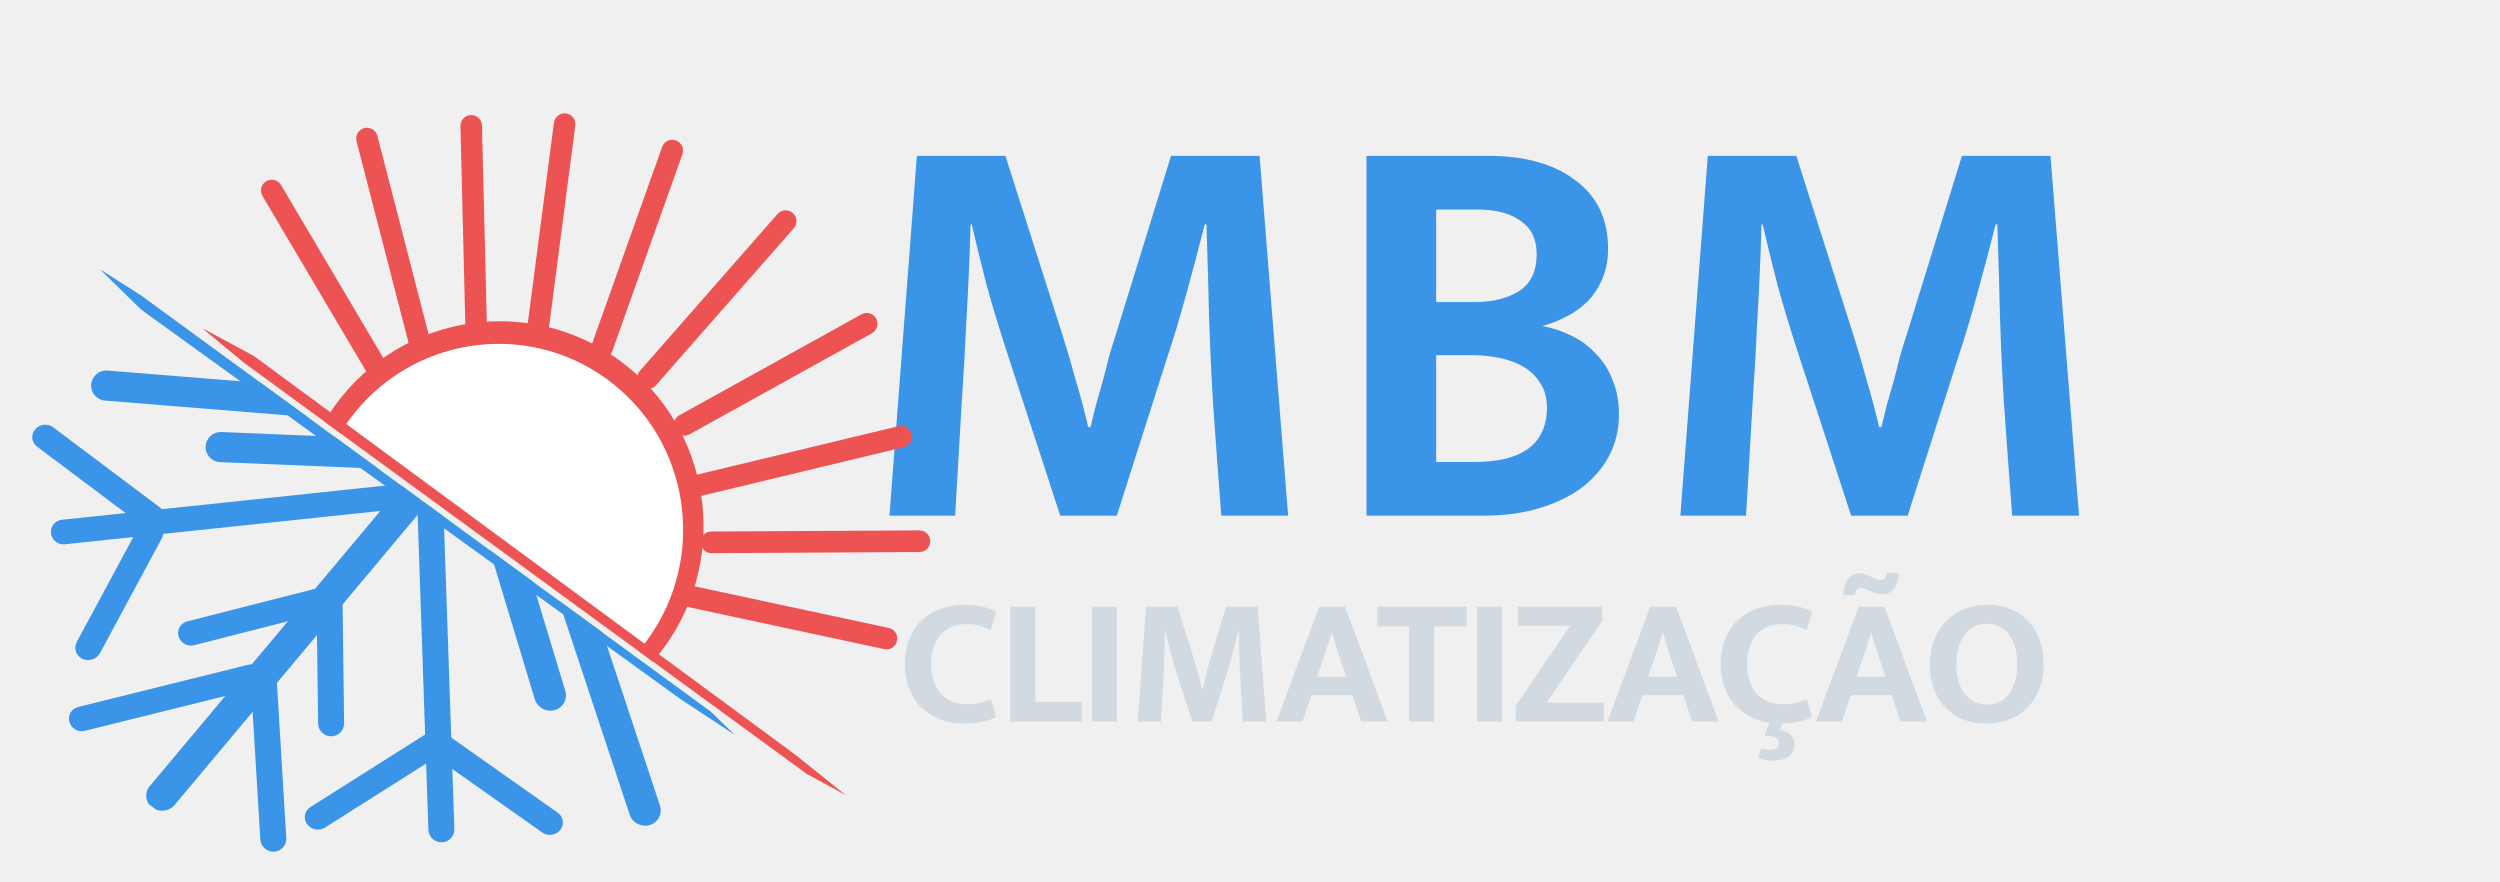
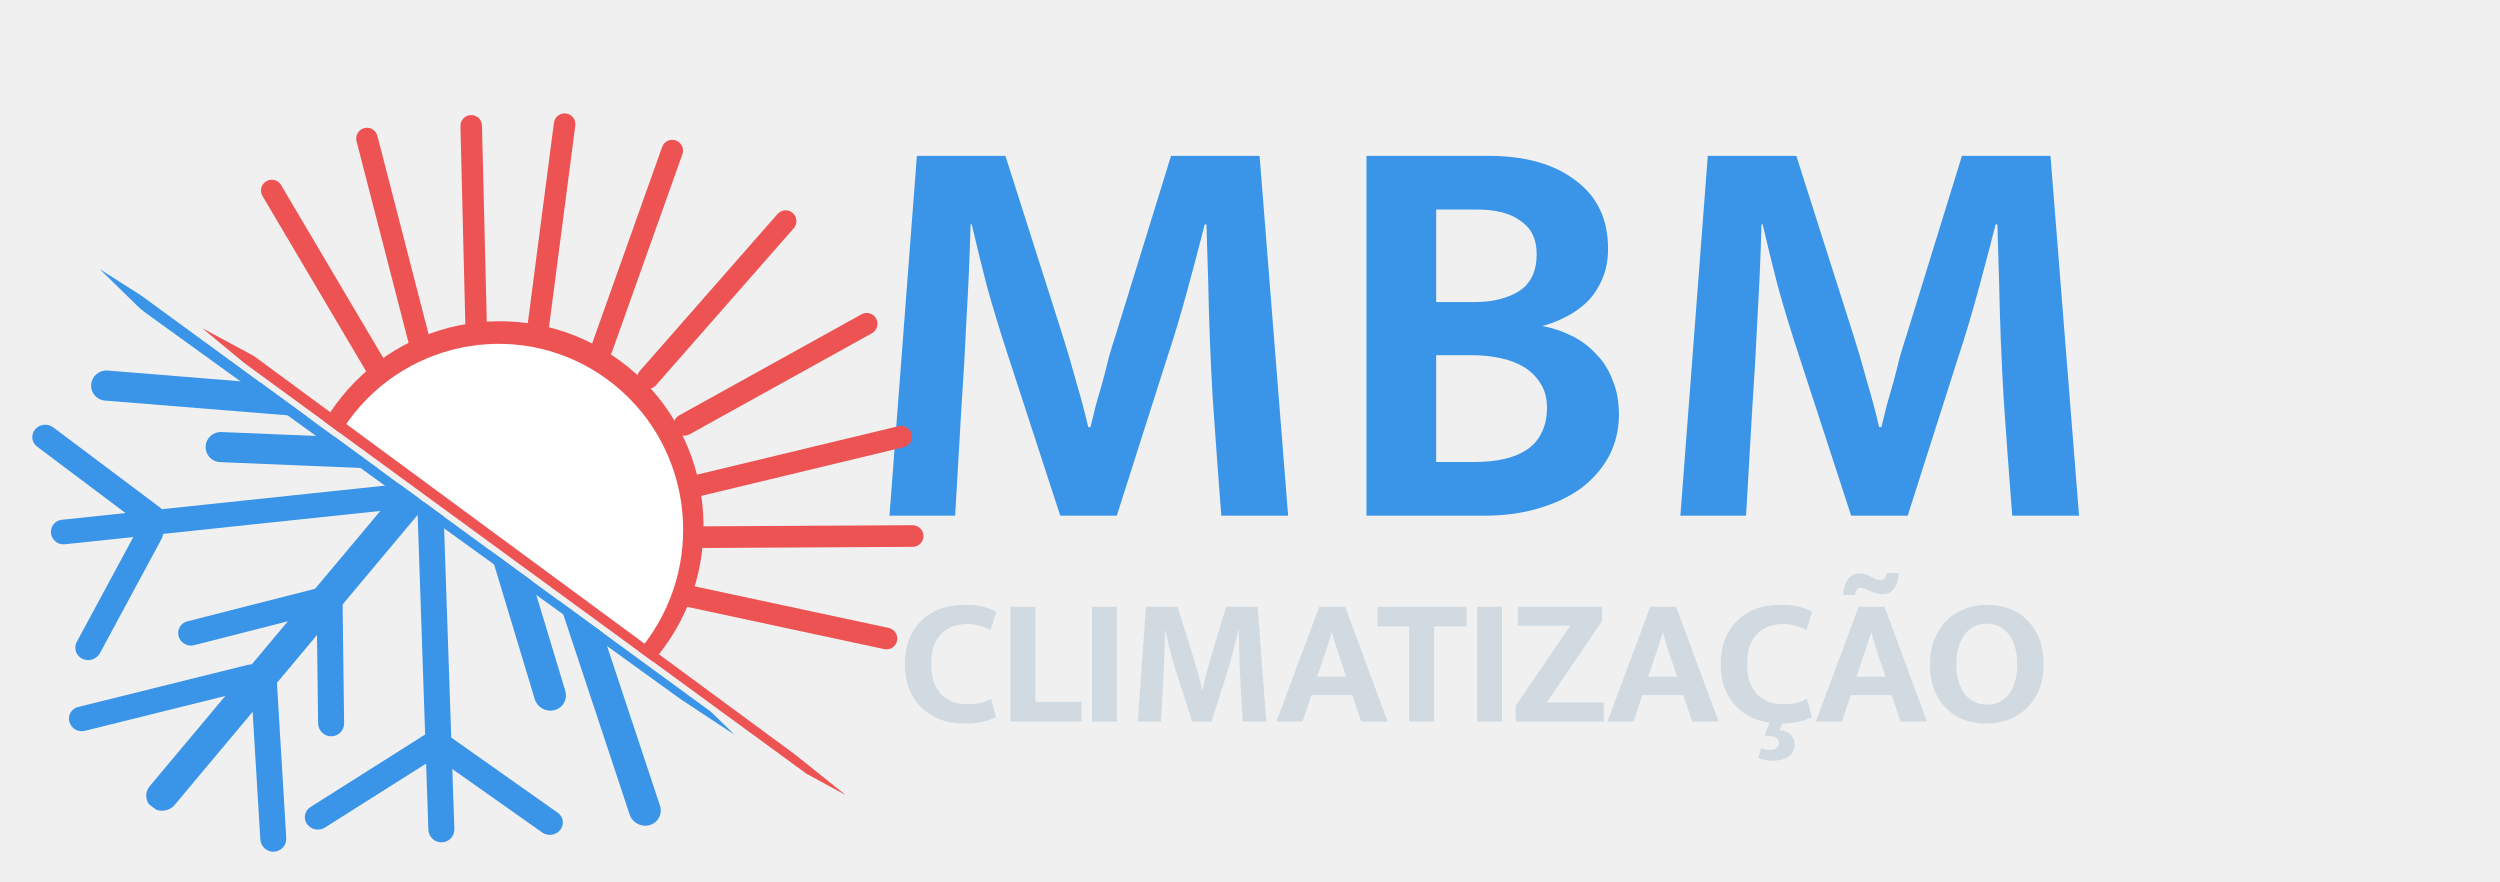
- <svg xmlns="http://www.w3.org/2000/svg" width="9192" height="3241" fill="none">
+ <svg xmlns="http://www.w3.org/2000/svg" width="9192" height="3241" viewBox="0 0 9192 3241" fill="none">
  <g clip-path="url(#clip0_1_75)">
-     <path d="M3371.2 573h325.5l210 659.4c18.2 57.4 35 114.8 50.4 172.2 16.8 56 31.5 111.3 44.1 165.9h8.4c5.6-23.8 11.9-49.7 18.9-77.7l25.2-88.2c8.4-30.8 16.1-60.9 23.1-90.3 8.4-29.4 16.8-56.7 25.2-81.9L4305.7 573h325.5l105 1323h-245.7c-11.2-144.2-21.7-287.7-31.5-430.5-8.4-144.2-14-288.4-16.8-432.6l-6.3-207.9h-6.3c-21 82.6-43.4 167.3-67.2 254.1-23.8 86.8-47.6 165.9-71.4 237.3L4106.2 1896h-207.9l-189-579.6c-32.2-98-59.5-187.6-81.9-268.8-21-82.6-39.2-156.8-54.6-222.6h-4.2c-2.8 109.2-7.7 223.3-14.7 342.3-5.6 119-11.9 228.9-18.9 329.7l-23.1 399h-241.5l100.8-1323zm2100.36 0c135.8 0 242.9 30.1 321.3 90.3 79.8 58.8 119.7 142.8 119.7 252 0 40.6-7 77-21 109.2-12.6 30.8-30.1 58.1-52.5 81.9-22.4 22.4-48.3 41.3-77.7 56.7-29.4 15.4-59.5 27.3-90.3 35.7 37.8 7 73.5 18.9 107.1 35.7 35 16.8 65.1 39.2 90.3 67.2 26.6 26.6 46.9 58.8 60.9 96.6 15.4 36.4 23.1 78.4 23.1 126 0 54.6-11.9 105-35.7 151.2-23.8 44.8-57.4 84-100.8 117.6-43.4 32.2-95.9 57.4-157.5 75.6-60.2 18.2-126.7 27.3-199.5 27.3h-434.7V573h447.3zm-191.1 537.6h142.8c64.4 0 118.3-13.3 161.7-39.9 43.4-28 65.1-73.5 65.1-136.5 0-54.6-19.6-95.2-58.8-121.8-37.8-28-91-42-159.6-42h-151.2v340.2zm0 588h144.9c36.4 0 70.7-3.5 102.9-10.5s60.2-18.2 84-33.6c23.8-15.4 42-35.7 54.6-60.9 14-26.6 21-58.1 21-94.5 0-35-7.7-64.4-23.1-88.2-15.4-25.2-35.7-45.5-60.9-60.9-25.2-15.4-54.6-26.6-88.2-33.6s-68.6-10.5-105-10.5h-130.2v392.7zM6279.21 573h325.5l210 659.4c18.2 57.4 35 114.8 50.4 172.2 16.8 56 31.5 111.3 44.1 165.9h8.4c5.6-23.8 11.9-49.7 18.9-77.7l25.2-88.2c8.4-30.8 16.1-60.9 23.1-90.3 8.4-29.4 16.8-56.7 25.2-81.9l203.7-659.4h325.5l105 1323h-245.7c-11.2-144.2-21.7-287.7-31.5-430.5-8.4-144.2-14-288.4-16.8-432.6l-6.3-207.9h-6.3c-21 82.6-43.4 167.3-67.2 254.1-23.8 86.8-47.6 165.9-71.4 237.3l-184.8 579.6h-207.9l-189-579.6c-32.2-98-59.5-187.6-81.9-268.8-21-82.6-39.2-156.8-54.6-222.6h-4.2c-2.8 109.2-7.7 223.3-14.7 342.3-5.6 119-11.9 228.9-18.9 329.7l-23.1 399h-241.5l100.8-1323z" fill="#3A94E8" />
-     <path d="M3554.6 2589.35c20.55 0 37.97-1.79 52.26-5.36 14.29-3.57 26.58-8.49 36.85-14.74l18.76 67c-10.72 6.25-25.91 11.84-45.56 16.75-19.65 4.91-43.55 7.37-71.69 7.37-31.71 0-60.97-4.91-87.77-14.74-26.8-10.27-50.03-24.79-69.68-43.55-19.21-19.21-34.17-42.21-44.89-69.01-10.72-27.25-16.08-57.84-16.08-91.79 0-33.05 5.14-62.98 15.41-89.78 10.72-26.8 25.46-49.58 44.22-68.34 19.21-19.21 42.43-33.95 69.68-44.22 27.25-10.27 57.62-15.41 91.12-15.41 28.59 0 52.04 2.68 70.35 8.04 18.76 5.36 33.95 11.17 45.56 17.42l-20.77 67.67c-11.61-6.25-24.57-11.39-38.86-15.41-13.85-4.47-29.48-6.7-46.9-6.7-18.31 0-35.51 2.68-51.59 8.04-16.08 5.36-30.15 14.07-42.21 26.13-12.06 11.61-21.66 26.8-28.81 45.56-6.7 18.31-10.05 40.65-10.05 67 0 25.46 3.35 47.57 10.05 66.33 6.7 18.31 15.86 33.5 27.47 45.56 12.06 12.06 25.91 21.22 41.54 27.47 16.08 5.81 33.28 8.71 51.59 8.71zm160.34-358.45h91.79v349.74h170.18V2653h-261.97v-422.1zm391.8 0V2653h-91.79v-422.1h91.79zm106.77 0h115.91l60.3 192.29c2.68 8.49 5.36 17.64 8.04 27.47 3.13 9.83 6.03 19.65 8.71 29.48 2.68 9.83 5.14 19.43 7.37 28.81 2.24 9.38 4.02 18.09 5.36 26.13h2.68c1.34-7.15 3.13-15.41 5.36-24.79 2.24-9.83 4.69-19.88 7.37-30.15 2.68-10.27 5.36-20.32 8.04-30.15 2.68-9.83 5.14-18.76 7.37-26.8l58.29-192.29h115.91l31.49 422.1h-86.43l-8.04-139.36c-2.68-46.45-4.46-93.35-5.36-140.7l-.67-54.94h-2.01c-5.8 24.57-12.28 50.25-19.43 77.05-6.7 26.8-13.17 50.25-19.43 70.35l-59.63 187.6h-71.02l-60.97-188.27c-7.59-24.12-14.74-49.58-21.44-76.38-6.7-26.8-12.06-50.25-16.08-70.35h-2.01c0 16.08-.22 33.05-.67 50.92-.44 17.42-1.11 34.84-2.01 52.26-.44 17.42-1.11 34.62-2.01 51.59-.44 16.53-1.11 31.71-2.01 45.56l-8.04 134.67h-85.09l30.15-422.1zm629.14 257.28h107.2l-19.43-56.28a1198.16 1198.16 0 01-17.42-52.26c-5.36-17.87-10.5-35.73-15.41-53.6h-1.34c-4.91 16.97-10.27 34.39-16.08 52.26a8062.05 8062.05 0 01-18.09 53.6l-19.43 56.28zm8.04-257.28h95.14l156.11 422.1h-97.15l-32.83-97.15h-150.08l-32.83 97.15h-95.81l157.45-422.1zm541.47 0v72.36H5272.9V2653h-91.79v-349.74h-116.58v-72.36h327.63zm130.53 0V2653h-91.79v-422.1h91.79zm368.07 0v52.26l-204.35 300.16h210.38V2653h-323.61v-58.29l200.33-294.13h-192.96v-69.68h310.21zm168.93 257.28h107.2l-19.43-56.28a1198.16 1198.16 0 01-17.42-52.26 2451.91 2451.91 0 01-15.41-53.6h-1.34c-4.91 16.97-10.27 34.39-16.08 52.26-5.8 17.42-11.83 35.29-18.09 53.6l-19.43 56.28zm8.04-257.28h95.14l156.11 422.1h-97.15l-32.83-97.15h-150.08l-32.83 97.15h-95.81l157.45-422.1zm486.61 358.45c20.55 0 37.97-1.79 52.26-5.36 14.3-3.57 26.58-8.49 36.85-14.74l18.76 67c-10.27 5.81-24.56 11.17-42.88 16.08-17.86 4.47-40.2 7.15-67 8.04l-8.71 24.12c17.42 1.34 30.82 6.92 40.2 16.75 9.83 9.83 14.74 21.22 14.74 34.17 0 20.55-7.59 35.96-22.78 46.23-15.18 10.27-34.17 15.41-56.95 15.41-11.16 0-21.66-1.12-31.49-3.35-9.38-1.79-16.97-3.8-22.78-6.03l10.72-36.85c5.36 2.23 10.5 3.8 15.41 4.69 5.36.89 11.62 1.34 18.76 1.34 9.83 0 17.42-2.01 22.78-6.03 5.81-4.02 8.71-10.27 8.71-18.76 0-7.59-3.57-14.07-10.72-19.43-7.14-4.91-21.21-7.37-42.21-7.37l18.09-48.24c-26.8-3.57-51.36-11.17-73.7-22.78-21.88-11.61-40.64-26.58-56.28-44.89-15.63-18.31-27.91-39.98-36.85-64.99-8.48-25.01-12.73-52.71-12.73-83.08 0-33.05 5.14-62.98 15.41-89.78 10.72-26.8 25.46-49.58 44.22-68.34 19.21-19.21 42.44-33.95 69.68-44.22 27.25-10.27 57.62-15.41 91.12-15.41 28.59 0 52.04 2.68 70.35 8.04 18.76 5.36 33.95 11.17 45.56 17.42l-20.77 67.67c-11.61-6.25-24.56-11.39-38.86-15.41-13.84-4.47-29.48-6.7-46.9-6.7-18.31 0-35.51 2.68-51.59 8.04-16.08 5.36-30.15 14.07-42.21 26.13-12.06 11.61-21.66 26.8-28.81 45.56-6.7 18.31-10.05 40.65-10.05 67 0 25.46 3.35 47.57 10.05 66.33 6.7 18.31 15.86 33.5 27.47 45.56 12.06 12.06 25.91 21.22 41.54 27.47 16.08 5.81 33.28 8.71 51.59 8.71zm223.32-402c0-21.89 5.14-40.42 15.41-55.61 10.27-15.63 25.24-23.45 44.89-23.45 8.49 0 16.08 1.34 22.78 4.02 6.7 2.23 12.95 4.91 18.76 8.04 6.25 3.13 12.06 6.03 17.42 8.71a50.066 50.066 0 0018.09 3.35c7.15 0 12.28-2.46 15.41-7.37 3.57-4.91 5.81-11.17 6.7-18.76h43.55c0 22.78-5.14 41.54-15.41 56.28-10.27 14.74-24.57 22.11-42.88 22.11-8.93 0-17.2-1.12-24.79-3.35-7.59-2.68-14.74-5.36-21.44-8.04-6.7-3.13-12.95-5.81-18.76-8.04-5.36-2.68-10.5-4.02-15.41-4.02-7.59 0-12.95 2.68-16.08 8.04-2.68 4.91-4.24 10.94-4.69 18.09h-43.55zm48.24 300.83h107.2l-19.43-56.28a1198.16 1198.16 0 01-17.42-52.26c-5.36-17.87-10.5-35.73-15.41-53.6h-1.34c-4.91 16.97-10.27 34.39-16.08 52.26a8062.05 8062.05 0 01-18.09 53.6l-19.43 56.28zm8.04-257.28h95.14l156.11 422.1h-97.15l-32.83-97.15h-150.08L6772.3 2653h-95.81l157.45-422.1zm472.46-7.37c29.93 0 57.62 4.91 83.08 14.74s47.35 24.12 65.66 42.88c18.31 18.31 32.61 41.09 42.88 68.34 10.72 27.25 16.08 58.29 16.08 93.13 0 33.95-5.36 64.32-16.08 91.12-10.72 26.8-25.46 49.58-44.22 68.34-18.76 18.76-41.09 33.28-67 43.55-25.46 9.83-53.15 14.74-83.08 14.74s-57.62-4.69-83.08-14.07c-25.46-9.83-47.35-23.9-65.66-42.21-18.31-18.76-32.83-41.54-43.55-68.34-10.27-27.25-15.41-58.29-15.41-93.13 0-33.95 5.36-64.32 16.08-91.12 10.72-27.25 25.46-50.25 44.22-69.01 18.76-19.21 40.87-33.72 66.33-43.55 25.91-10.27 53.82-15.41 83.75-15.41zm-113.23 219.09c0 25.01 2.9 46.9 8.71 65.66 6.25 18.31 14.52 33.72 24.79 46.23 10.27 12.06 22.11 21.22 35.51 27.47 13.85 5.81 28.59 8.71 44.22 8.71 15.19 0 29.48-2.9 42.88-8.71 13.85-6.25 25.68-15.41 35.51-27.47 9.83-12.51 17.64-27.92 23.45-46.23 5.81-18.76 8.71-40.65 8.71-65.66 0-25.91-3.13-48.24-9.38-67-5.81-18.76-13.85-34.17-24.12-46.23-10.27-12.51-22.33-21.66-36.18-27.47-13.4-5.81-27.92-8.71-43.55-8.71-15.63 0-30.15 3.13-43.55 9.38-13.4 6.25-25.01 15.63-34.84 28.14-9.83 12.06-17.64 27.47-23.45 46.23-5.81 18.76-8.71 40.65-8.71 65.66z" fill="#D1DAE1" />
+     <path d="M3371.2 573H3696.7L3906.7 1232.4C3924.9 1289.8 3941.7 1347.2 3957.1 1404.6C3973.9 1460.6 3988.6 1515.9 4001.2 1570.5H4009.6C4015.2 1546.7 4021.5 1520.8 4028.5 1492.8C4036.9 1463.4 4045.3 1434 4053.7 1404.6C4062.1 1373.8 4069.8 1343.7 4076.8 1314.3C4085.2 1284.9 4093.6 1257.6 4102 1232.4L4305.7 573H4631.2L4736.2 1896H4490.5C4479.3 1751.8 4468.8 1608.3 4459 1465.5C4450.6 1321.3 4445 1177.1 4442.2 1032.9L4435.9 825H4429.6C4408.6 907.6 4386.2 992.3 4362.4 1079.1C4338.6 1165.9 4314.8 1245 4291 1316.4L4106.2 1896H3898.3L3709.3 1316.4C3677.1 1218.4 3649.8 1128.8 3627.4 1047.6C3606.4 965 3588.2 890.8 3572.8 825H3568.6C3565.8 934.2 3560.9 1048.3 3553.9 1167.3C3548.3 1286.3 3542 1396.2 3535 1497L3511.9 1896H3270.4L3371.2 573ZM5471.56 573C5607.36 573 5714.46 603.1 5792.86 663.3C5872.66 722.1 5912.56 806.1 5912.56 915.3C5912.56 955.9 5905.56 992.3 5891.56 1024.5C5878.96 1055.3 5861.46 1082.6 5839.06 1106.4C5816.66 1128.8 5790.76 1147.7 5761.36 1163.1C5731.96 1178.5 5701.86 1190.4 5671.06 1198.8C5708.86 1205.8 5744.56 1217.7 5778.16 1234.5C5813.16 1251.3 5843.26 1273.7 5868.46 1301.7C5895.06 1328.3 5915.36 1360.5 5929.36 1398.3C5944.76 1434.7 5952.46 1476.7 5952.46 1524.3C5952.46 1578.9 5940.56 1629.3 5916.76 1675.5C5892.96 1720.3 5859.36 1759.5 5815.96 1793.1C5772.56 1825.3 5720.06 1850.5 5658.46 1868.7C5598.26 1886.9 5531.76 1896 5458.96 1896H5024.26V573H5471.56ZM5280.46 1110.6H5423.26C5487.66 1110.6 5541.56 1097.3 5584.96 1070.7C5628.36 1042.7 5650.06 997.2 5650.06 934.2C5650.06 879.6 5630.46 839 5591.26 812.4C5553.46 784.4 5500.26 770.4 5431.66 770.4H5280.46V1110.6ZM5280.46 1698.6H5425.36C5461.76 1698.6 5496.06 1695.1 5528.26 1688.1C5560.46 1681.1 5588.46 1669.9 5612.26 1654.5C5636.06 1639.1 5654.26 1618.8 5666.86 1593.6C5680.86 1567 5687.86 1535.5 5687.86 1499.1C5687.86 1464.1 5680.16 1434.7 5664.76 1410.9C5649.36 1385.7 5629.06 1365.4 5603.86 1350C5578.66 1334.6 5549.26 1323.4 5515.66 1316.4C5482.06 1309.4 5447.06 1305.9 5410.66 1305.9H5280.46V1698.6ZM6279.21 573H6604.71L6814.71 1232.4C6832.91 1289.8 6849.71 1347.2 6865.11 1404.6C6881.91 1460.6 6896.61 1515.9 6909.21 1570.5H6917.61C6923.21 1546.7 6929.51 1520.8 6936.51 1492.8C6944.91 1463.4 6953.31 1434 6961.71 1404.6C6970.11 1373.8 6977.81 1343.7 6984.81 1314.3C6993.21 1284.9 7001.61 1257.6 7010.01 1232.4L7213.71 573H7539.21L7644.21 1896H7398.51C7387.31 1751.8 7376.81 1608.3 7367.01 1465.5C7358.61 1321.3 7353.01 1177.1 7350.21 1032.9L7343.91 825H7337.61C7316.61 907.6 7294.21 992.3 7270.41 1079.1C7246.61 1165.9 7222.81 1245 7199.01 1316.4L7014.21 1896H6806.31L6617.31 1316.4C6585.11 1218.4 6557.81 1128.8 6535.41 1047.6C6514.41 965 6496.21 890.8 6480.81 825H6476.61C6473.81 934.2 6468.91 1048.3 6461.91 1167.3C6456.31 1286.3 6450.01 1396.2 6443.01 1497L6419.91 1896H6178.41L6279.21 573Z" fill="#3A94E8" />
+     <path d="M3554.6 2589.35C3575.15 2589.35 3592.57 2587.56 3606.86 2583.99C3621.15 2580.42 3633.44 2575.5 3643.71 2569.25L3662.47 2636.25C3651.75 2642.5 3636.56 2648.09 3616.91 2653C3597.26 2657.91 3573.36 2660.37 3545.22 2660.37C3513.51 2660.37 3484.25 2655.46 3457.45 2645.63C3430.65 2635.36 3407.42 2620.84 3387.77 2602.08C3368.56 2582.87 3353.6 2559.87 3342.88 2533.07C3332.16 2505.82 3326.8 2475.23 3326.8 2441.28C3326.8 2408.23 3331.94 2378.3 3342.21 2351.5C3352.93 2324.7 3367.67 2301.92 3386.43 2283.16C3405.64 2263.95 3428.86 2249.21 3456.11 2238.94C3483.36 2228.67 3513.73 2223.53 3547.23 2223.53C3575.82 2223.53 3599.27 2226.21 3617.58 2231.57C3636.34 2236.93 3651.53 2242.74 3663.14 2248.99L3642.37 2316.66C3630.76 2310.41 3617.8 2305.27 3603.51 2301.25C3589.66 2296.78 3574.03 2294.55 3556.61 2294.55C3538.3 2294.55 3521.1 2297.23 3505.02 2302.59C3488.94 2307.95 3474.87 2316.66 3462.81 2328.72C3450.75 2340.33 3441.15 2355.52 3434 2374.28C3427.3 2392.59 3423.95 2414.93 3423.95 2441.28C3423.95 2466.74 3427.3 2488.85 3434 2507.61C3440.7 2525.92 3449.86 2541.11 3461.47 2553.17C3473.53 2565.23 3487.38 2574.39 3503.01 2580.64C3519.09 2586.45 3536.29 2589.35 3554.6 2589.35ZM3714.94 2230.9H3806.73V2580.64H3976.91V2653H3714.94V2230.9ZM4106.74 2230.9V2653H4014.95V2230.9H4106.74ZM4213.51 2230.9H4329.42L4389.72 2423.19C4392.4 2431.68 4395.08 2440.83 4397.76 2450.66C4400.89 2460.49 4403.79 2470.31 4406.47 2480.14C4409.15 2489.97 4411.61 2499.57 4413.84 2508.95C4416.08 2518.33 4417.86 2527.04 4419.2 2535.08H4421.88C4423.22 2527.93 4425.01 2519.67 4427.24 2510.29C4429.48 2500.46 4431.93 2490.41 4434.61 2480.14C4437.29 2469.87 4439.97 2459.82 4442.65 2449.99C4445.33 2440.16 4447.79 2431.23 4450.02 2423.19L4508.31 2230.9H4624.22L4655.71 2653H4569.28C4566.6 2606.55 4563.92 2560.09 4561.24 2513.64C4558.56 2467.19 4556.78 2420.29 4555.88 2372.94L4555.21 2318H4553.2C4547.4 2342.57 4540.92 2368.25 4533.77 2395.05C4527.07 2421.85 4520.6 2445.3 4514.34 2465.4L4454.71 2653H4383.69L4322.72 2464.73C4315.13 2440.61 4307.98 2415.15 4301.28 2388.35C4294.58 2361.55 4289.22 2338.1 4285.2 2318H4283.19C4283.19 2334.08 4282.97 2351.05 4282.52 2368.92C4282.08 2386.34 4281.41 2403.76 4280.51 2421.18C4280.07 2438.6 4279.4 2455.8 4278.5 2472.77C4278.06 2489.3 4277.39 2504.48 4276.49 2518.33L4268.45 2653H4183.36L4213.51 2230.9ZM4842.65 2488.18H4949.85L4930.42 2431.9C4924.17 2414.48 4918.36 2397.06 4913 2379.64C4907.64 2361.77 4902.5 2343.91 4897.59 2326.04H4896.25C4891.34 2343.01 4885.98 2360.43 4880.17 2378.3C4874.36 2395.72 4868.33 2413.59 4862.08 2431.9L4842.65 2488.18ZM4850.69 2230.9H4945.83L5101.94 2653H5004.79L4971.96 2555.85H4821.88L4789.05 2653H4693.24L4850.69 2230.9ZM5392.16 2230.9V2303.26H5272.9V2653H5181.11V2303.26H5064.53V2230.9H5392.16ZM5522.69 2230.9V2653H5430.9V2230.9H5522.69ZM5890.76 2230.9V2283.16L5686.41 2583.32H5896.79V2653H5573.18V2594.71L5773.51 2300.58H5580.55V2230.9H5890.76ZM6059.69 2488.18H6166.89L6147.46 2431.9C6141.21 2414.48 6135.4 2397.06 6130.04 2379.64C6124.68 2361.77 6119.55 2343.91 6114.63 2326.04H6113.29C6108.38 2343.01 6103.02 2360.43 6097.21 2378.3C6091.41 2395.72 6085.38 2413.59 6079.12 2431.9L6059.69 2488.18ZM6067.73 2230.9H6162.87L6318.98 2653H6221.83L6189 2555.85H6038.92L6006.09 2653H5910.28L6067.73 2230.9ZM6554.34 2589.35C6574.89 2589.35 6592.31 2587.56 6606.6 2583.99C6620.9 2580.42 6633.18 2575.5 6643.45 2569.25L6662.21 2636.25C6651.94 2642.06 6637.65 2647.42 6619.33 2652.33C6601.47 2656.8 6579.13 2659.48 6552.33 2660.37L6543.62 2684.49C6561.04 2685.83 6574.44 2691.41 6583.82 2701.24C6593.65 2711.07 6598.56 2722.46 6598.56 2735.41C6598.56 2755.96 6590.97 2771.37 6575.78 2781.64C6560.6 2791.91 6541.61 2797.05 6518.83 2797.05C6507.67 2797.05 6497.17 2795.93 6487.34 2793.7C6477.96 2791.91 6470.37 2789.9 6464.56 2787.67L6475.28 2750.82C6480.64 2753.05 6485.78 2754.62 6490.69 2755.51C6496.05 2756.4 6502.31 2756.85 6509.45 2756.85C6519.28 2756.85 6526.87 2754.84 6532.23 2750.82C6538.04 2746.8 6540.94 2740.55 6540.94 2732.06C6540.94 2724.47 6537.37 2717.99 6530.22 2712.63C6523.08 2707.72 6509.01 2705.26 6488.01 2705.26L6506.1 2657.02C6479.3 2653.45 6454.74 2645.85 6432.4 2634.24C6410.52 2622.63 6391.76 2607.66 6376.12 2589.35C6360.49 2571.04 6348.21 2549.37 6339.27 2524.36C6330.79 2499.35 6326.54 2471.65 6326.54 2441.28C6326.54 2408.23 6331.68 2378.3 6341.95 2351.5C6352.67 2324.7 6367.41 2301.92 6386.17 2283.16C6405.38 2263.95 6428.61 2249.21 6455.85 2238.94C6483.1 2228.67 6513.47 2223.53 6546.97 2223.53C6575.56 2223.53 6599.01 2226.21 6617.32 2231.57C6636.08 2236.93 6651.27 2242.74 6662.88 2248.99L6642.11 2316.66C6630.5 2310.41 6617.55 2305.27 6603.25 2301.25C6589.41 2296.78 6573.77 2294.55 6556.35 2294.55C6538.04 2294.55 6520.84 2297.23 6504.76 2302.59C6488.68 2307.95 6474.61 2316.66 6462.55 2328.72C6450.49 2340.33 6440.89 2355.52 6433.74 2374.28C6427.04 2392.59 6423.69 2414.93 6423.69 2441.28C6423.69 2466.74 6427.04 2488.85 6433.74 2507.61C6440.44 2525.92 6449.6 2541.11 6461.21 2553.17C6473.27 2565.23 6487.12 2574.39 6502.75 2580.64C6518.83 2586.45 6536.03 2589.35 6554.34 2589.35ZM6777.66 2187.35C6777.66 2165.46 6782.8 2146.93 6793.07 2131.74C6803.34 2116.11 6818.31 2108.29 6837.96 2108.29C6846.45 2108.29 6854.04 2109.63 6860.74 2112.31C6867.44 2114.54 6873.69 2117.22 6879.5 2120.35C6885.75 2123.48 6891.56 2126.38 6896.92 2129.06C6902.73 2131.29 6908.76 2132.41 6915.01 2132.41C6922.16 2132.41 6927.29 2129.95 6930.42 2125.04C6933.99 2120.13 6936.23 2113.87 6937.12 2106.28H6980.67C6980.67 2129.06 6975.53 2147.82 6965.26 2162.56C6954.99 2177.3 6940.69 2184.67 6922.38 2184.67C6913.45 2184.67 6905.18 2183.55 6897.59 2181.32C6890 2178.64 6882.85 2175.96 6876.15 2173.28C6869.45 2170.15 6863.2 2167.47 6857.39 2165.24C6852.03 2162.56 6846.89 2161.22 6841.98 2161.22C6834.39 2161.22 6829.03 2163.9 6825.9 2169.26C6823.22 2174.17 6821.66 2180.2 6821.21 2187.35H6777.66ZM6825.9 2488.18H6933.1L6913.67 2431.9C6907.42 2414.48 6901.61 2397.06 6896.25 2379.64C6890.89 2361.77 6885.75 2343.91 6880.84 2326.04H6879.5C6874.59 2343.01 6869.23 2360.43 6863.42 2378.3C6857.61 2395.72 6851.58 2413.59 6845.33 2431.9L6825.9 2488.18ZM6833.94 2230.9H6929.08L7085.19 2653H6988.04L6955.21 2555.85H6805.13L6772.3 2653H6676.49L6833.94 2230.9ZM7306.4 2223.53C7336.33 2223.53 7364.02 2228.44 7389.48 2238.27C7414.94 2248.1 7436.83 2262.39 7455.14 2281.15C7473.45 2299.46 7487.75 2322.24 7498.02 2349.49C7508.74 2376.74 7514.1 2407.78 7514.1 2442.62C7514.1 2476.57 7508.74 2506.94 7498.02 2533.74C7487.3 2560.54 7472.56 2583.32 7453.8 2602.08C7435.04 2620.84 7412.71 2635.36 7386.8 2645.63C7361.34 2655.46 7333.65 2660.37 7303.72 2660.37C7273.79 2660.37 7246.1 2655.68 7220.64 2646.3C7195.18 2636.47 7173.29 2622.4 7154.98 2604.09C7136.67 2585.33 7122.15 2562.55 7111.43 2535.75C7101.16 2508.5 7096.02 2477.46 7096.02 2442.62C7096.02 2408.67 7101.38 2378.3 7112.1 2351.5C7122.82 2324.25 7137.56 2301.25 7156.32 2282.49C7175.08 2263.28 7197.19 2248.77 7222.65 2238.94C7248.56 2228.67 7276.47 2223.53 7306.4 2223.53ZM7193.17 2442.62C7193.17 2467.63 7196.07 2489.52 7201.88 2508.28C7208.13 2526.59 7216.4 2542 7226.67 2554.51C7236.94 2566.57 7248.78 2575.73 7262.18 2581.98C7276.03 2587.79 7290.77 2590.69 7306.4 2590.69C7321.59 2590.69 7335.88 2587.79 7349.28 2581.98C7363.13 2575.73 7374.96 2566.57 7384.79 2554.51C7394.62 2542 7402.43 2526.59 7408.24 2508.28C7414.05 2489.52 7416.95 2467.63 7416.95 2442.62C7416.95 2416.71 7413.82 2394.38 7407.57 2375.62C7401.76 2356.86 7393.72 2341.45 7383.45 2329.39C7373.18 2316.88 7361.12 2307.73 7347.27 2301.92C7333.87 2296.11 7319.35 2293.21 7303.72 2293.21C7288.09 2293.21 7273.57 2296.34 7260.17 2302.59C7246.77 2308.84 7235.16 2318.22 7225.33 2330.73C7215.5 2342.79 7207.69 2358.2 7201.88 2376.96C7196.07 2395.72 7193.17 2417.61 7193.17 2442.62Z" fill="#D1DAE1" />
    <g clip-path="url(#clip1_1_75)">
      <g clip-path="url(#clip2_1_75)">
-         <rect width="848.535" height="79.254" rx="39.627" transform="matrix(-.50893 -.8608 .85845 -.5129 1376.85 1417.08)" fill="#ED5353" />
-         <rect width="849.197" height="79.192" rx="39.596" transform="rotate(-104.477 1261.399 65.524) skewX(.162)" fill="#ED5353" />
-         <rect width="849.467" height="79.167" rx="39.583" transform="rotate(-91.407 1477.603 -199.032) skewX(.059)" fill="#ED5353" />
-         <rect width="849.491" height="79.165" rx="39.582" transform="rotate(-82.569 1680.297 -473.002) skewX(-.038)" fill="#ED5353" />
-         <rect width="848.95" height="79.215" rx="39.608" transform="matrix(.33548 -.94205 .9408 .33895 2163 1302.75)" fill="#ED5353" />
-         <rect width="847.361" height="79.365" rx="39.682" transform="matrix(.65957 -.75164 .74784 .66388 2326.27 1393.75)" fill="#ED5353" />
-         <rect width="845.744" height="79.516" rx="39.758" transform="matrix(.87466 -.48473 .48044 .87703 2462.61 1546.33)" fill="#ED5353" />
-         <rect width="844.864" height="79.598" rx="39.799" transform="rotate(-13.526 8660.704 -9753.97) skewX(-.15)" fill="#ED5353" />
-         <rect width="844.598" height="79.623" rx="39.812" transform="rotate(-.314 357930.85 -468995.382) skewX(-.004)" fill="#ED5353" />
-         <rect width="844.812" height="79.603" rx="39.801" transform="rotate(12.104 -8852.088 12768.204) skewX(.135)" fill="#ED5353" />
-         <ellipse cx="751.014" cy="752.339" rx="751.014" ry="752.339" transform="matrix(.80583 .59214 -.58769 .80909 1674.28 881.65)" fill="#ED5353" />
-         <ellipse cx="681.323" cy="685.026" rx="681.323" ry="685.026" transform="matrix(.80583 .59214 -.58769 .80909 1684.54 992.117)" fill="#fff" />
-         <path d="M933.157 1308.66L2923.07 2774.11l186.21 149.11-211.39-114.93L907.986 1342.84l-164.827-136.38 189.998 102.2z" fill="#ED5353" />
+         <rect width="848.535" height="79.254" rx="39.627" transform="matrix(-0.508931 -0.860808 0.858447 -0.512903 1376.85 1417.08)" fill="#ED5353" />
+         <rect width="849.197" height="79.192" rx="39.596" transform="matrix(-0.249996 -0.968247 0.967538 -0.252725 1513.3 1303.25)" fill="#ED5353" />
+         <rect width="849.467" height="79.167" rx="39.583" transform="matrix(-0.0245496 -0.999699 0.999673 -0.0255857 1712.85 1273.24)" fill="#ED5353" />
+         <rect width="849.491" height="79.165" rx="39.582" transform="matrix(0.129338 -0.991601 0.991516 0.129988 1932 1254.36)" fill="#ED5353" />
+         <rect width="848.95" height="79.215" rx="39.608" transform="matrix(0.335485 -0.942046 0.940805 0.338948 2163 1302.75)" fill="#ED5353" />
+         <rect width="847.361" height="79.365" rx="39.682" transform="matrix(0.659571 -0.751642 0.747838 0.663882 2326.27 1393.75)" fill="#ED5353" />
+         <rect width="845.744" height="79.516" rx="39.758" transform="matrix(0.874664 -0.48473 0.48044 0.877028 2462.61 1546.33)" fill="#ED5353" />
+         <rect width="844.864" height="79.598" rx="39.799" transform="matrix(0.972264 -0.233887 0.231337 0.972874 2521.54 1755.09)" fill="#ED5353" />
+         <rect width="844.598" height="79.623" rx="39.812" transform="matrix(0.999985 -0.0054269 0.00536434 0.999986 2550.56 1935.42)" fill="#ED5353" />
+         <rect width="844.812" height="79.603" rx="39.801" transform="matrix(0.977769 0.209685 -0.207373 0.978262 2480.51 2140)" fill="#ED5353" />
+         <ellipse cx="751.014" cy="752.339" rx="751.014" ry="752.339" transform="matrix(0.805832 0.592144 -0.587687 0.809088 1674.28 881.65)" fill="#ED5353" />
+         <ellipse cx="681.323" cy="685.026" rx="681.323" ry="685.026" transform="matrix(0.805832 0.592144 -0.587687 0.809088 1684.54 992.117)" fill="white" />
+         <path d="M933.157 1308.66L2923.07 2774.11L3109.28 2923.22L2897.89 2808.29L907.986 1342.84L743.159 1206.46L933.157 1308.66Z" fill="#ED5353" />
      </g>
-       <g clip-path="url(#clip3_1_75)" fill="#3A94E8">
-         <rect width="1068.23" height="110.827" rx="55.413" transform="matrix(-.99674 -.08062 -.08699 .9962 1404.87 1444.07)" />
-         <rect width="1068.4" height="110.807" rx="55.403" transform="matrix(-.99914 -.0415 -.04356 .99905 1826.03 1630.51)" />
-         <rect width="1322.36" height="90.783" rx="45.392" transform="matrix(-.99446 .10511 .1191 .99288 1497.16 1776.88)" />
-         <rect width="572.365" height="94.681" rx="47.34" transform="matrix(-.47462 .8802 .89903 .4379 531.668 1897.7)" />
-         <rect width="586.139" height="92.496" rx="46.248" transform="matrix(-.79963 -.60049 -.64017 .76823 627.332 1895.36)" />
-         <rect width="1255.88" height="95.581" rx="47.791" transform="matrix(.03405 .99942 .9996 -.02836 1533.92 1843.35)" />
-         <rect width="587.007" height="92.354" rx="46.177" transform="matrix(.817 .57664 .61648 -.78737 1551.97 2749.15)" />
-         <rect width="587.143" height="92.332" rx="46.166" transform="matrix(-.84518 .53448 .57564 .8177 1598.53 2678.3)" />
-         <rect width="566.469" height="95.585" rx="47.793" transform="matrix(.01273 .99992 .99996 -.00916 1163.07 2141.29)" />
-         <path d="M1232.93 2192.83c-6.9-24.19-32.26-38.76-56.64-32.54l-487.961 124.43c-24.374 6.22-38.532 30.86-31.623 55.05 6.909 24.18 32.269 38.75 56.643 32.54l487.961-124.44c24.38-6.21 38.53-30.86 31.62-55.04z" />
-         <rect width="710.479" height="95.561" rx="47.781" transform="matrix(.0602 .99819 .99865 -.05192 917.248 2424.8)" />
-         <rect width="735.243" height="91.071" rx="45.536" transform="matrix(-.97057 .24084 .2679 .96345 956.557 2433.33)" />
-         <rect width="1505.78" height="114.644" rx="57.322" transform="matrix(-.64219 .76655 .7981 .60253 1480.8 1780.19)" />
-         <rect width="1018.55" height="116.281" rx="58.141" transform="matrix(.289 .95733 .96552 -.26032 1688.57 1651.01)" />
-         <rect width="1019.41" height="116.192" rx="58.096" transform="matrix(.31475 .94917 .95877 -.2842 2012.52 2082.5)" />
-         <path d="M506.035 1125.73a248.278 248.278 0 0028.235 23.77l1969.6 1422.15 197.7 130.39-157.26-152.44a246.366 246.366 0 00-27.4-22.96L546.83 1104.15 367.443 990.098l138.592 135.632z" />
+       <g clip-path="url(#clip3_1_75)">
+         <rect width="1068.23" height="110.827" rx="55.413" transform="matrix(-0.996745 -0.0806213 -0.0869873 0.996209 1404.87 1444.07)" fill="#3A94E8" />
+         <rect width="1068.4" height="110.807" rx="55.403" transform="matrix(-0.999138 -0.0415066 -0.0435568 0.999051 1826.03 1630.51)" fill="#3A94E8" />
+         <rect width="1322.36" height="90.783" rx="45.392" transform="matrix(-0.99446 0.105111 0.119094 0.992883 1497.16 1776.88)" fill="#3A94E8" />
+         <rect width="572.365" height="94.681" rx="47.34" transform="matrix(-0.474619 0.880191 0.899027 0.437893 531.668 1897.7)" fill="#3A94E8" />
+         <rect width="586.139" height="92.496" rx="46.248" transform="matrix(-0.799635 -0.600486 -0.64017 0.768233 627.332 1895.36)" fill="#3A94E8" />
+         <rect width="1255.88" height="95.581" rx="47.791" transform="matrix(0.0340519 0.99942 0.999598 -0.0283582 1533.92 1843.35)" fill="#3A94E8" />
+         <rect width="587.007" height="92.354" rx="46.177" transform="matrix(0.816997 0.576642 0.616481 -0.78737 1551.97 2749.15)" fill="#3A94E8" />
+         <rect width="587.143" height="92.332" rx="46.166" transform="matrix(-0.845179 0.534483 0.575636 0.817706 1598.53 2678.3)" fill="#3A94E8" />
+         <rect width="566.469" height="95.585" rx="47.793" transform="matrix(0.0127281 0.999919 0.999958 -0.00915593 1163.07 2141.29)" fill="#3A94E8" />
+         <path d="M1232.93 2192.83C1226.03 2168.64 1200.67 2154.07 1176.29 2160.29L688.329 2284.72C663.955 2290.94 649.797 2315.58 656.706 2339.77V2339.77C663.615 2363.95 688.975 2378.52 713.349 2372.31L1201.31 2247.87C1225.69 2241.66 1239.84 2217.01 1232.93 2192.83V2192.83Z" fill="#3A94E8" />
+         <rect width="710.479" height="95.561" rx="47.781" transform="matrix(0.0601957 0.998187 0.998651 -0.0519182 917.248 2424.8)" fill="#3A94E8" />
+         <rect width="735.243" height="91.071" rx="45.536" transform="matrix(-0.970565 0.24084 0.267891 0.963449 956.557 2433.33)" fill="#3A94E8" />
+         <rect width="1505.78" height="114.644" rx="57.322" transform="matrix(-0.642189 0.766546 0.798097 0.602529 1480.8 1780.19)" fill="#3A94E8" />
+         <rect width="1018.55" height="116.281" rx="58.141" transform="matrix(0.288998 0.95733 0.965521 -0.260324 1688.57 1651.01)" fill="#3A94E8" />
+         <rect width="1019.41" height="116.192" rx="58.096" transform="matrix(0.31475 0.949175 0.958767 -0.284193 2012.52 2082.5)" fill="#3A94E8" />
+         <path d="M506.035 1125.73C514.808 1134.31 524.245 1142.26 534.27 1149.5L2503.87 2571.65L2701.57 2702.04L2544.31 2549.6C2535.78 2541.32 2526.62 2533.65 2516.91 2526.64L546.83 1104.15L367.443 990.098L506.035 1125.73Z" fill="#3A94E8" />
      </g>
    </g>
  </g>
  <defs>
    <clipPath id="clip0_1_75">
-       <path fill="#fff" d="M0 0h9192v3241H0z" />
+       <rect width="9192" height="3241" fill="white" />
    </clipPath>
    <clipPath id="clip1_1_75">
-       <path fill="#fff" transform="translate(-34 361)" d="M0 0h3539v2880H0z" />
+       <rect width="3539" height="2880" fill="white" transform="translate(-34 361)" />
    </clipPath>
    <clipPath id="clip2_1_75">
-       <path fill="#fff" transform="rotate(36.151 1357.827 2269.734)" d="M0 0h3173.19v1785.88H0z" />
+       <rect width="3173.19" height="1785.88" fill="white" transform="translate(1600.38 -364) rotate(36.151)" />
    </clipPath>
    <clipPath id="clip3_1_75">
-       <path fill="#fff" transform="scale(1 -1) rotate(-36.151 -3588.226 -269.293)" d="M0 0h3046.75v1493.78H0z" />
+       <rect width="3046.75" height="1493.78" fill="white" transform="matrix(0.807465 0.589916 0.589916 -0.807465 -532 2168.6)" />
    </clipPath>
  </defs>
</svg>
